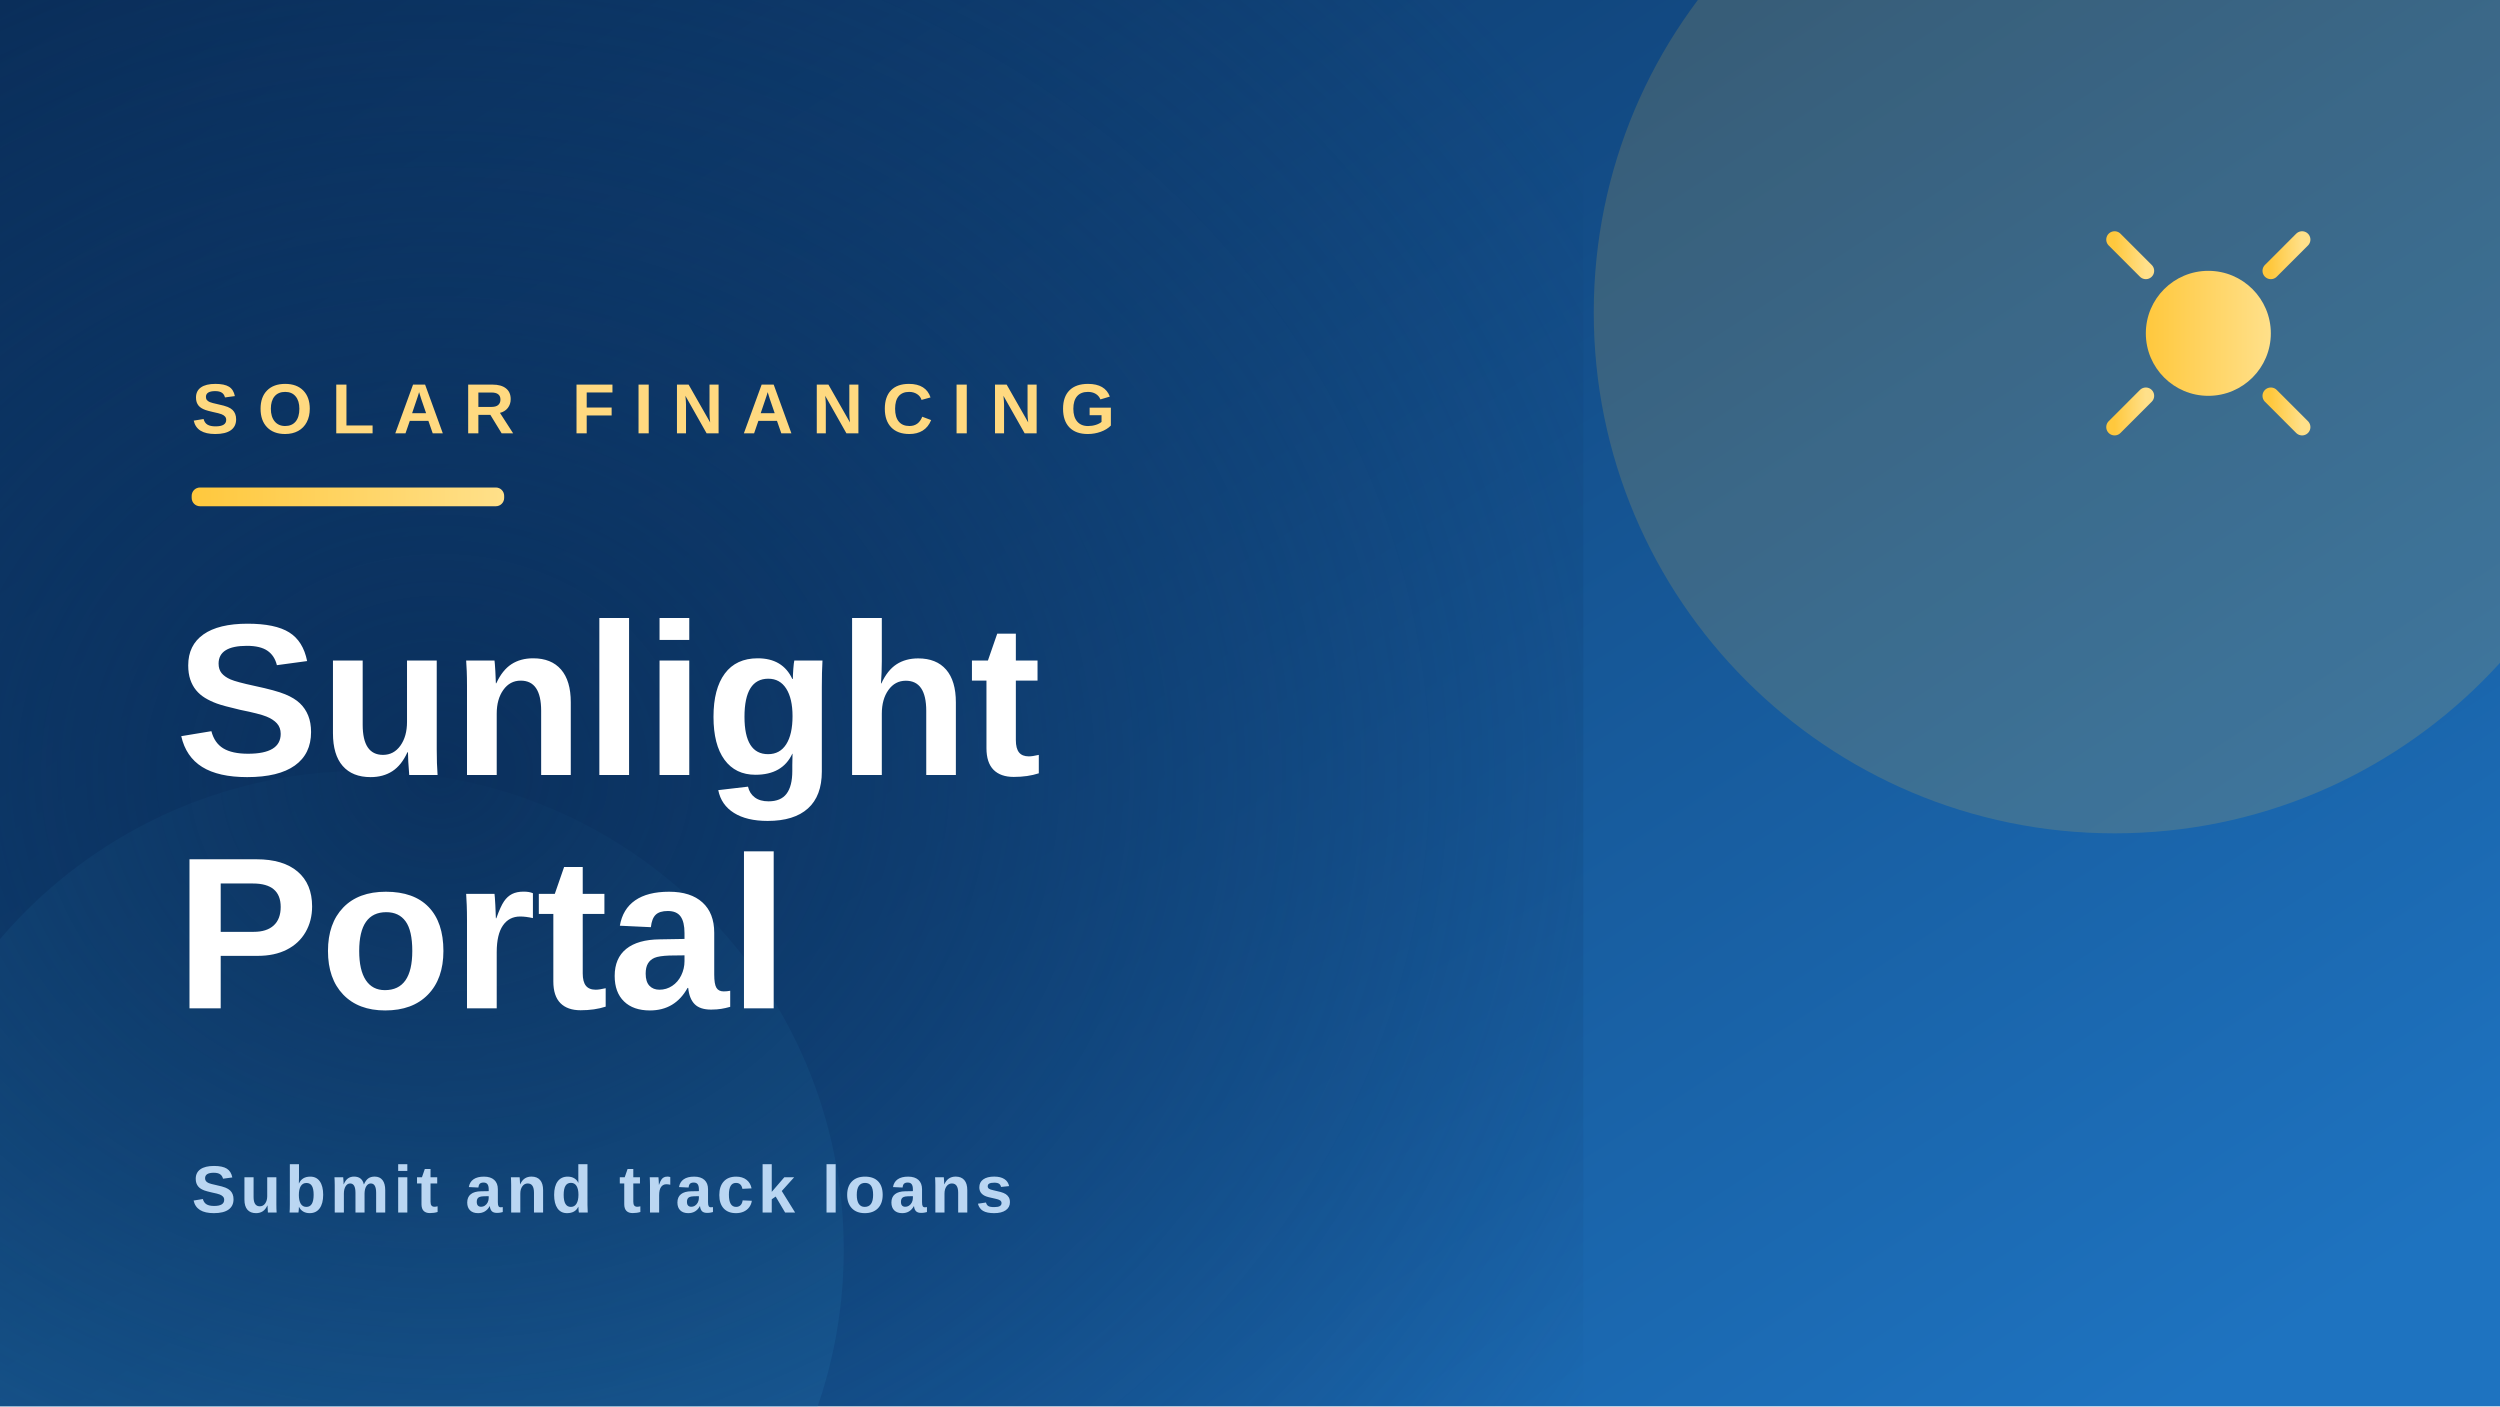
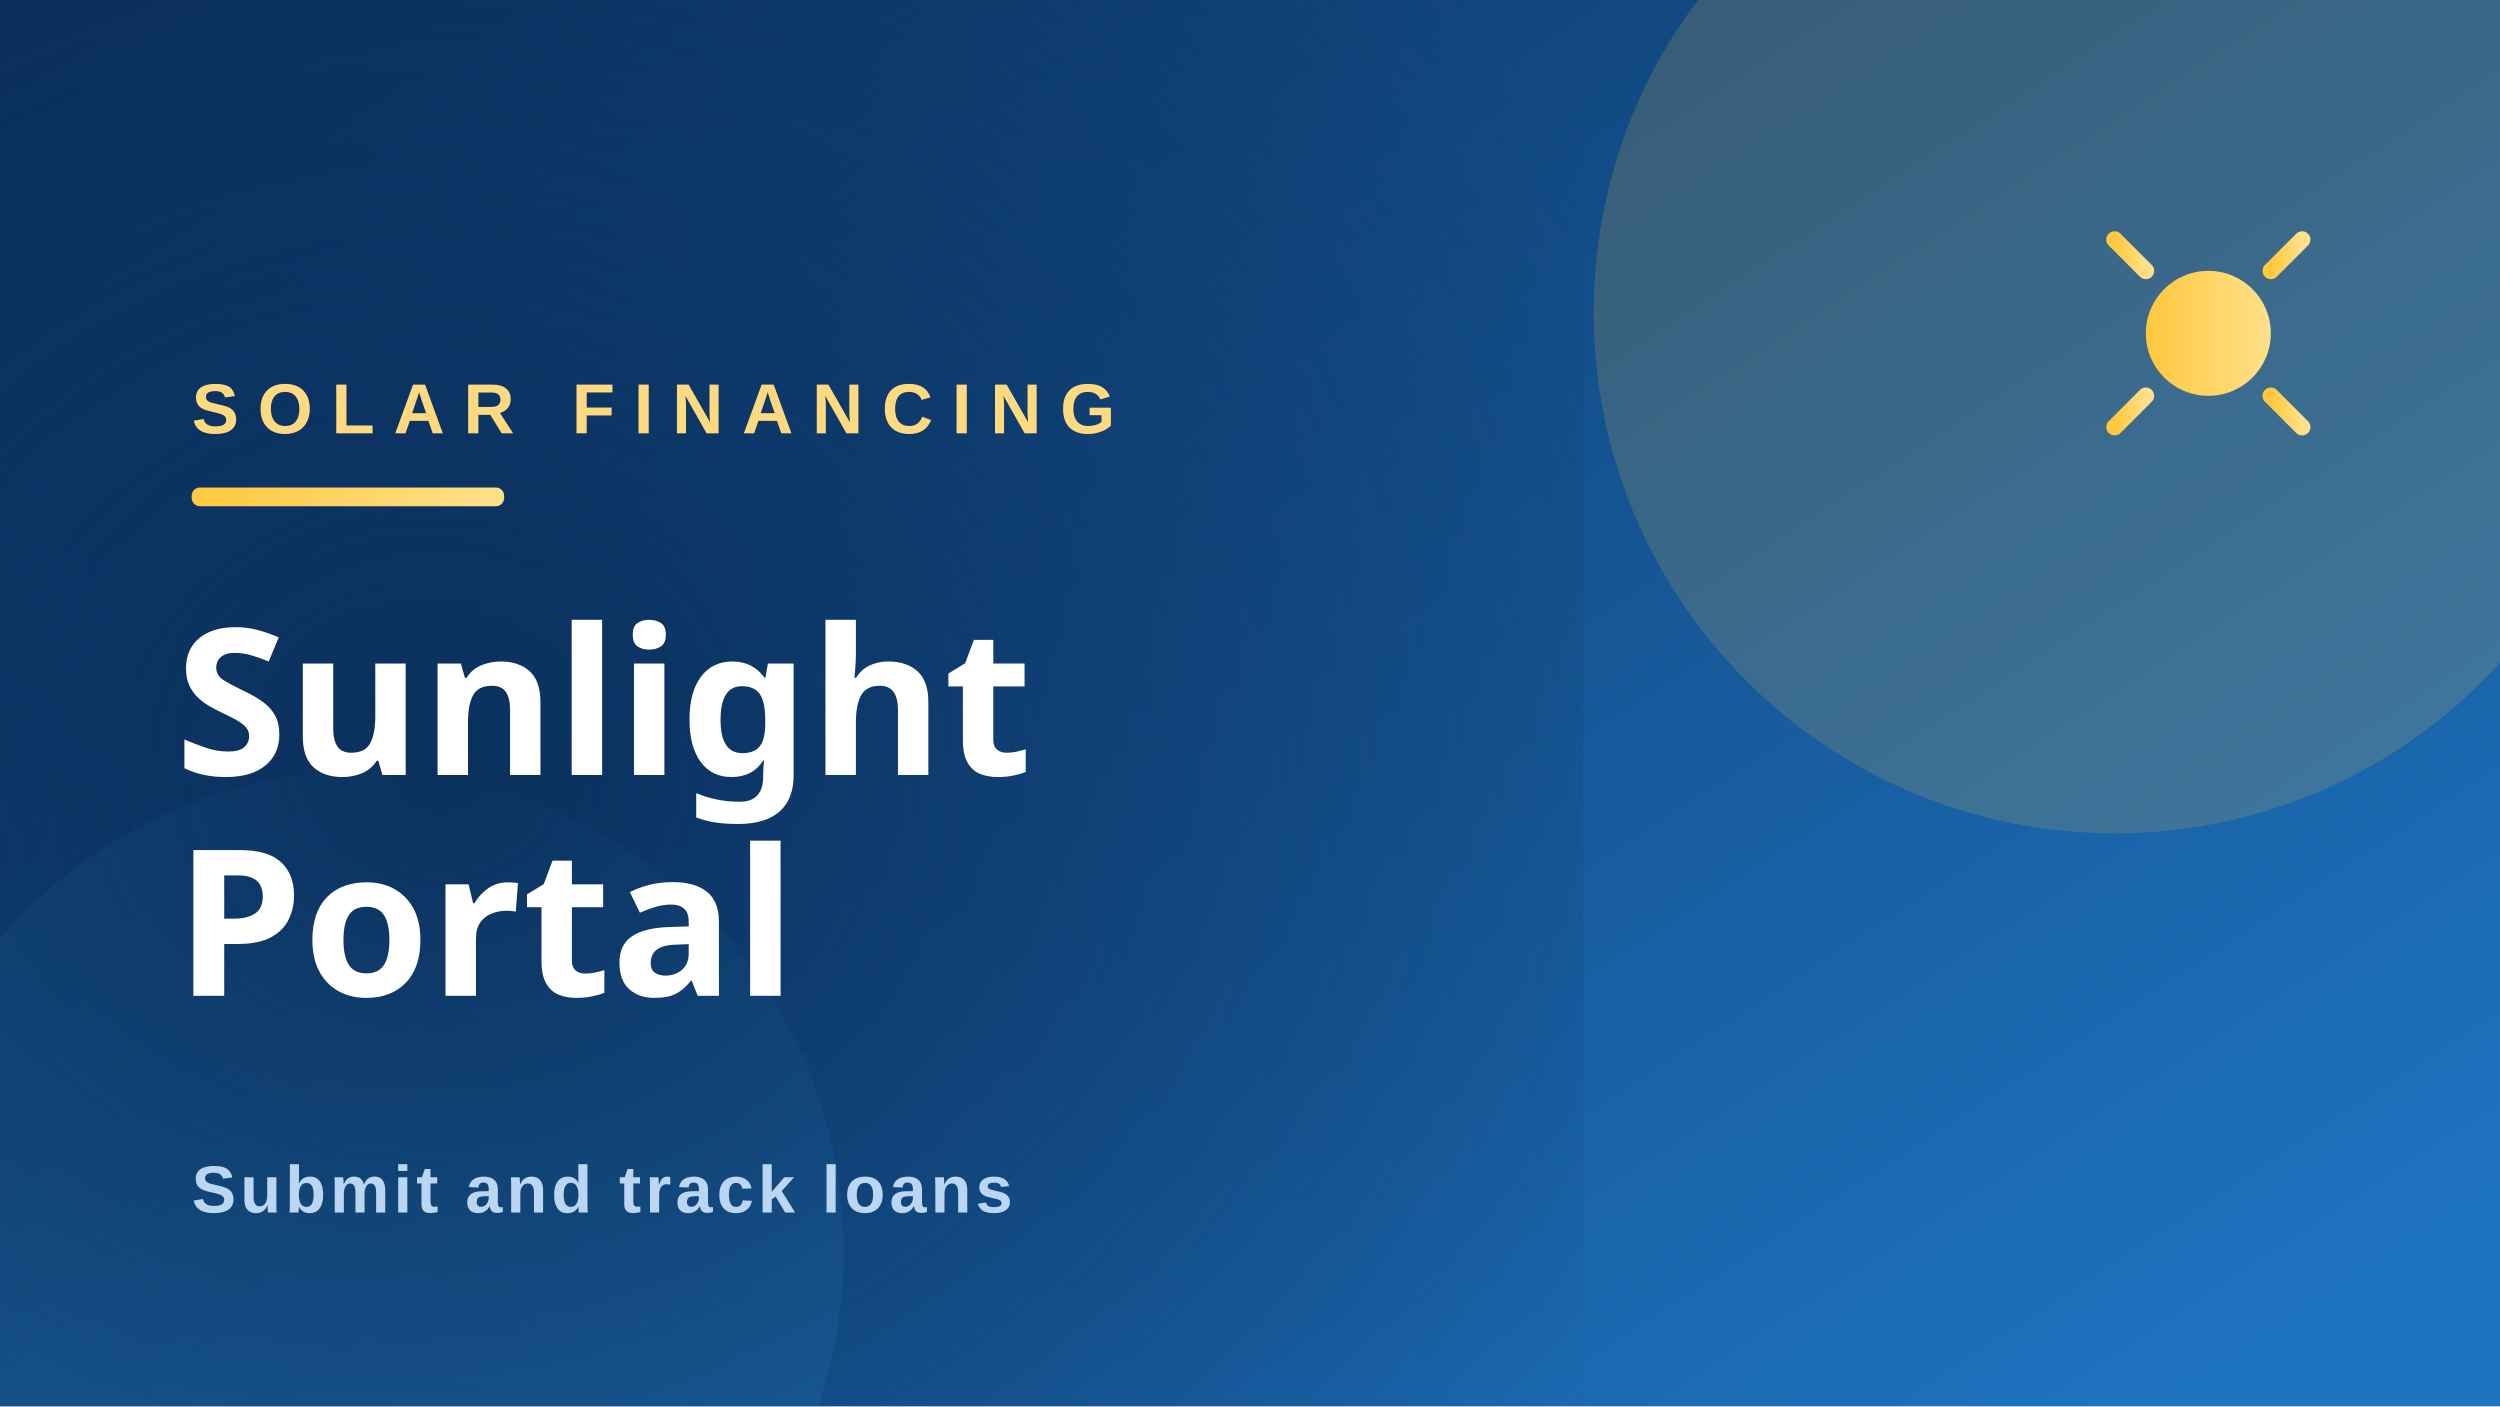
<svg xmlns="http://www.w3.org/2000/svg" viewBox="0 0 1200 675" width="1200" height="675">
  <defs>
    <linearGradient id="bg" x1="0" y1="0" x2="1" y2="0.85">
      <stop offset="0" stop-color="#0A2E5A" />
      <stop offset="1" stop-color="#1E73C0" />
    </linearGradient>
    <linearGradient id="acc" x1="0" y1="0" x2="1" y2="0">
      <stop offset="0" stop-color="#FFC83D" />
      <stop offset="1" stop-color="#FFE08A" />
    </linearGradient>
    <radialGradient id="shade" cx="0.28" cy="0.55" r="0.85">
      <stop offset="0" stop-color="#0A2E5A" stop-opacity="0.92" />
      <stop offset="1" stop-color="#0A2E5A" stop-opacity="0" />
    </radialGradient>
  </defs>
  <rect width="1200" height="675" fill="url(#bg)" />
  <circle cx="1015" cy="150" r="250" fill="#FFC83D" opacity="0.16" />
  <circle cx="175" cy="600" r="230" fill="#36B0F0" opacity="0.18" />
  <rect width="760" height="675" fill="url(#shade)" />
  <g transform="translate(1000,100)">
    <circle cx="60" cy="60" r="30" fill="url(#acc)" />
    <g stroke="url(#acc)" stroke-width="8" stroke-linecap="round">
      <line x1="60" y1="0" x2="60" y2="20" />
      <line x1="60" y1="100" x2="60" y2="120" />
      <line x1="0" y1="60" x2="20" y2="60" />
      <line x1="100" y1="60" x2="120" y2="60" />
      <line x1="15" y1="15" x2="30" y2="30" />
      <line x1="90" y1="90" x2="105" y2="105" />
      <line x1="105" y1="15" x2="90" y2="30" />
      <line x1="30" y1="90" x2="15" y2="105" />
    </g>
  </g>
  <text x="92" y="208" fill="#FFD980" font-family="'Helvetica Neue',Arial,sans-serif" font-size="34" font-weight="700" letter-spacing="9">SOLAR FINANCING</text>
  <rect x="92" y="234" width="150" height="9" rx="4" fill="url(#acc)" />
-   <text x="84" y="372" fill="#FFFFFF" font-family="'Helvetica Neue',Arial,sans-serif" font-size="104" font-weight="700">Sunlight</text>
-   <text x="84" y="484" fill="#FFFFFF" font-family="'Helvetica Neue',Arial,sans-serif" font-size="104" font-weight="700">Portal</text>
+   <text x="84" y="372" fill="#FFFFFF" font-family="'Century Gothic','Avant Garde','Trebuchet MS',sans-serif" font-size="98" font-weight="700">Sunlight</text>
+   <text x="84" y="478" fill="#FFFFFF" font-family="'Century Gothic','Avant Garde','Trebuchet MS',sans-serif" font-size="98" font-weight="700">Portal</text>
  <text x="92" y="582" fill="#BAD6F2" font-family="'Helvetica Neue',Arial,sans-serif" font-size="32" font-weight="600" letter-spacing="2">Submit and track loans</text>
</svg>
